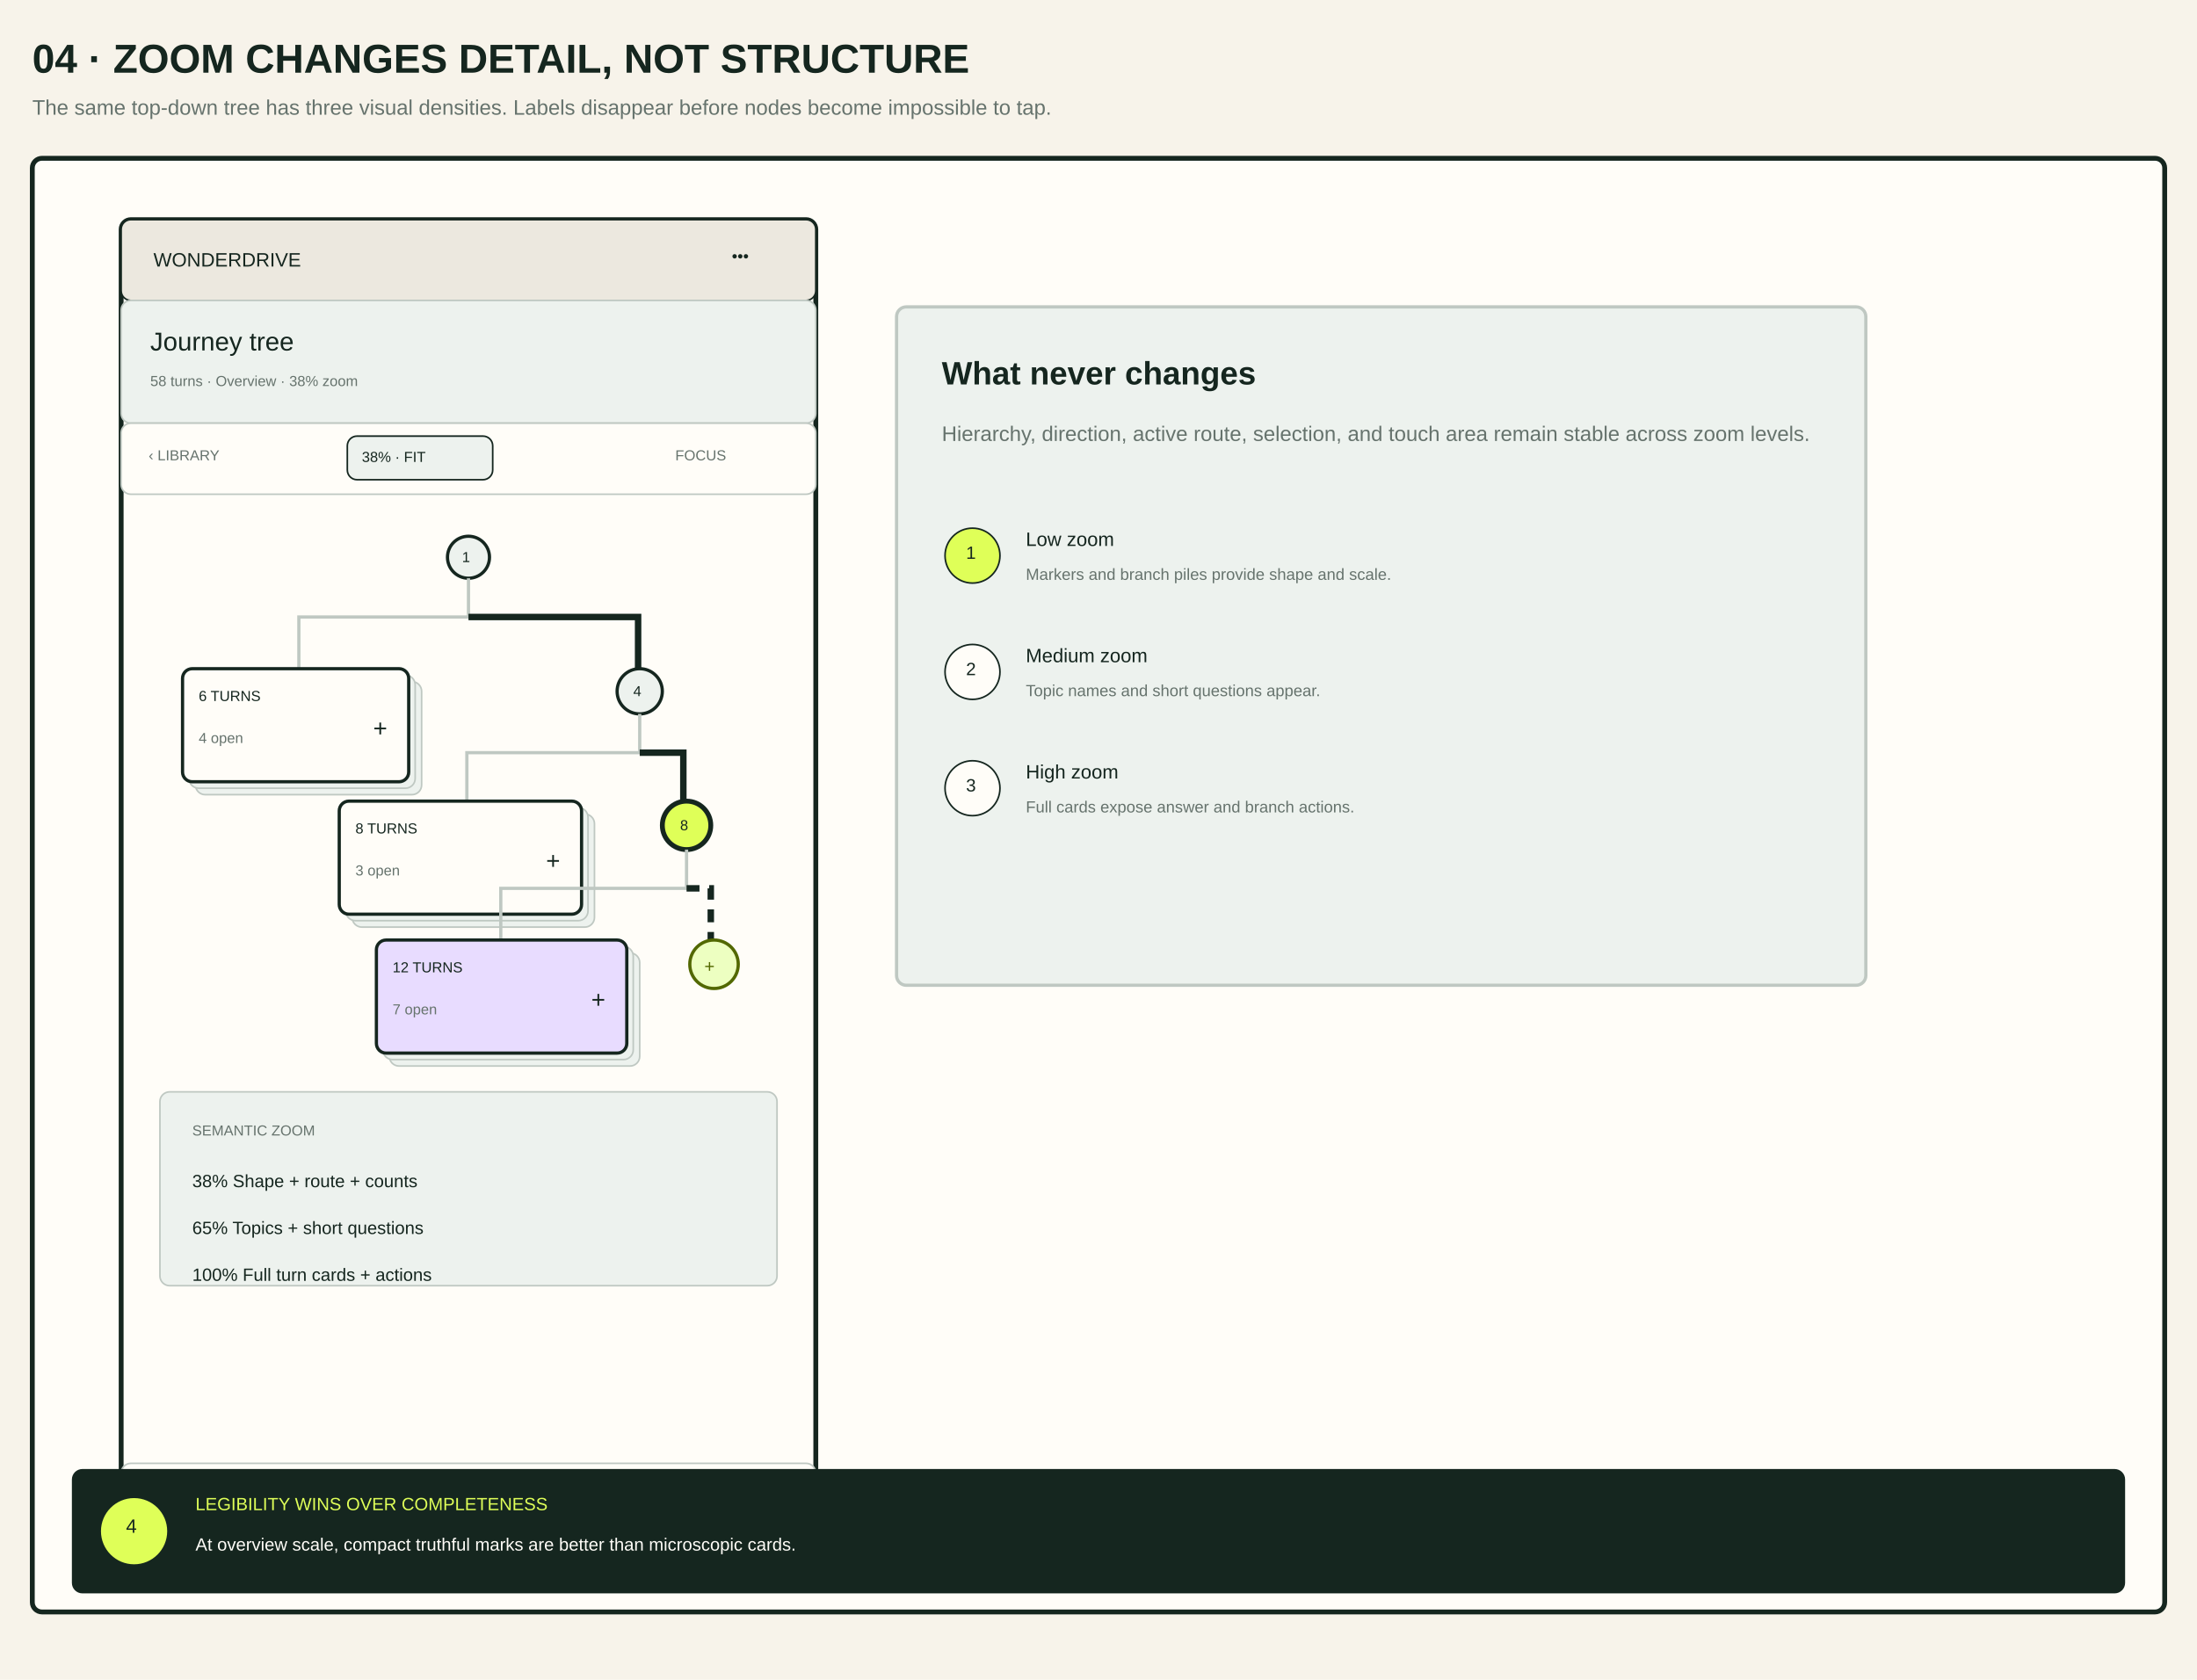
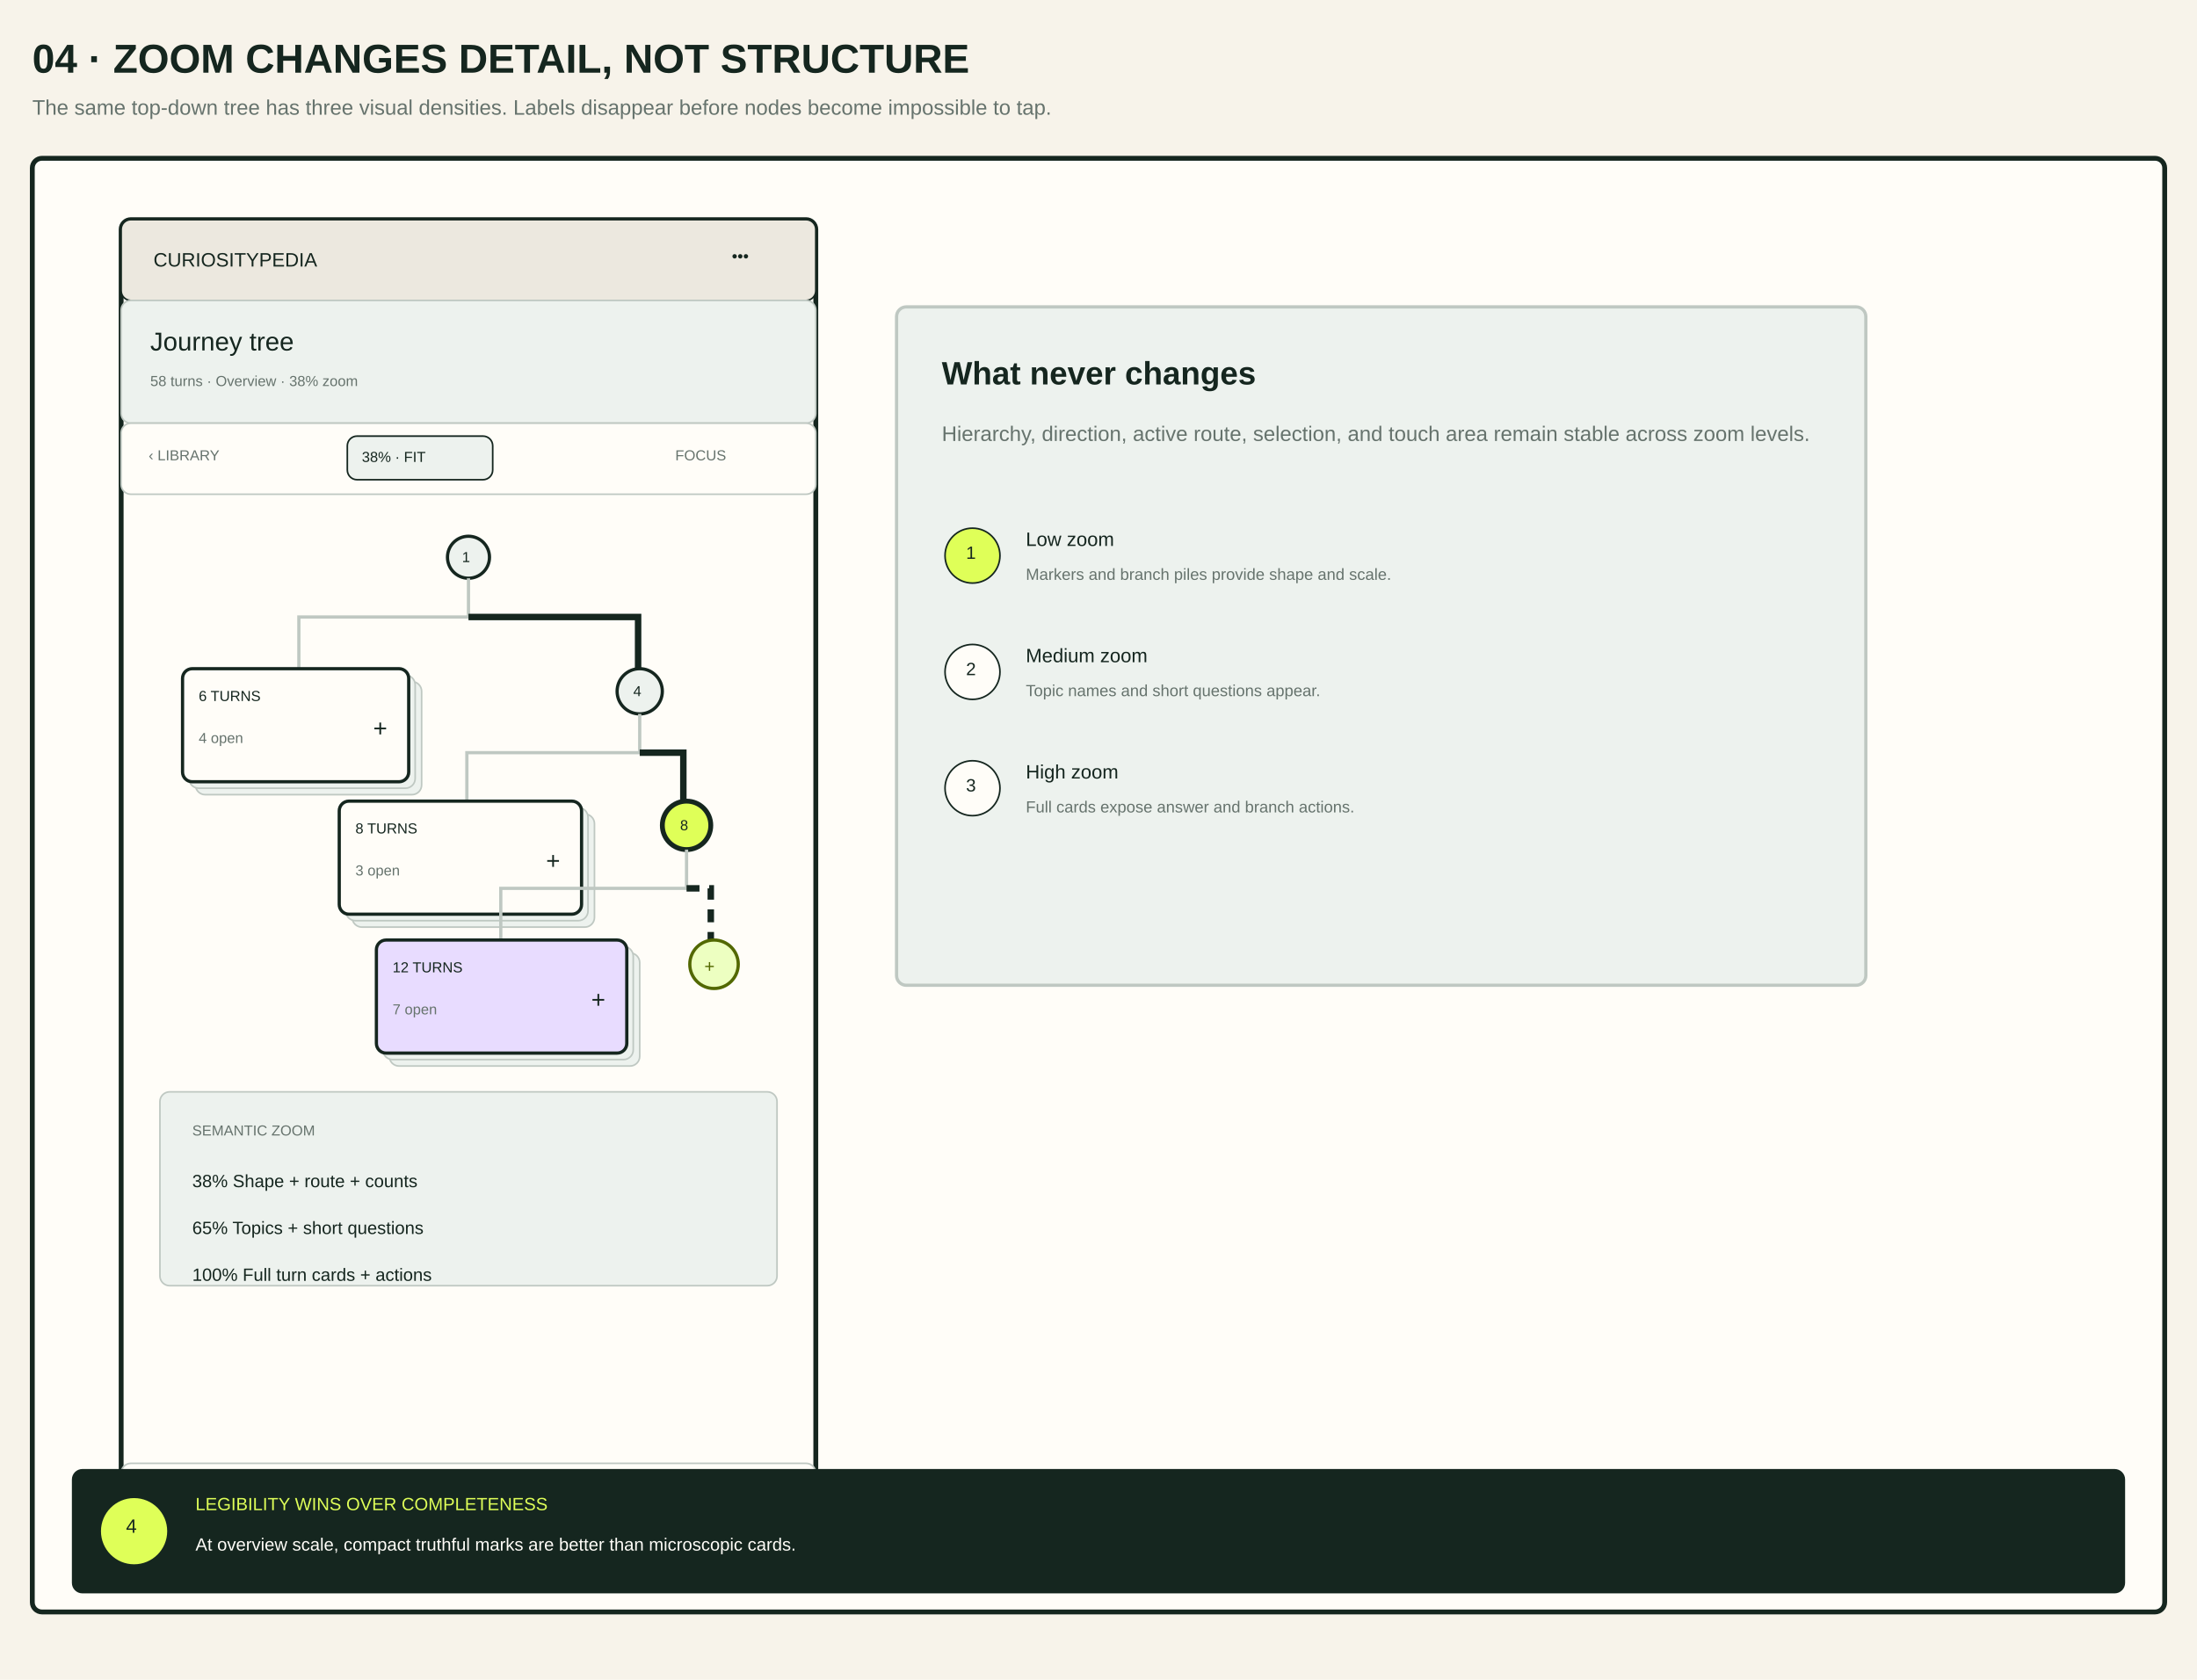
<svg xmlns="http://www.w3.org/2000/svg" width="1360" height="1040" viewBox="0 0 1360 1040">
  <rect width="1360" height="1040" fill="#f7f3ea" />
  <style>text{font-family:Arial,Helvetica,sans-serif}</style>
  <g transform="translate(-1400 -1065)">
    <text x="1420" y="1110" fill="#15261f" font-size="25" font-weight="600" opacity="1">
      <tspan x="1420" dy="0">04 · ZOOM CHANGES DETAIL, NOT STRUCTURE</tspan>
    </text>
    <text x="1420" y="1136" fill="#66736d" font-size="13" font-weight="500" opacity="1">
      <tspan x="1420" dy="0">The same top-down tree has three visual densities. Labels disappear before nodes become impossible to tap.</tspan>
    </text>
    <rect x="1420" y="1163" width="1320" height="900" rx="6" fill="#fffdf8" stroke="#15261f" stroke-width="3" opacity="1" />
    <rect x="1475" y="1201" width="430" height="820" rx="6" fill="#fffdf8" stroke="#15261f" stroke-width="3" opacity="1" />
    <rect x="1475" y="1201" width="430" height="50" rx="6" fill="#ece8df" stroke="#15261f" stroke-width="1" opacity="1" />
    <text x="1495" y="1230" fill="#15261f" font-size="12" font-weight="500" opacity="1">
-       <tspan x="1495" dy="0">WONDERDRIVE</tspan>
+       <tspan x="1495" dy="0">CURIOSITYPEDIA</tspan>
    </text>
    <text x="1853" y="1227" fill="#15261f" font-size="10" font-weight="500" opacity="1">
      <tspan x="1853" dy="0">•••</tspan>
    </text>
    <rect x="1475" y="1251" width="430" height="76" rx="6" fill="#edf2ee" stroke="#bfc8c2" stroke-width="1" opacity="1" />
    <text x="1493" y="1282" fill="#15261f" font-size="16" font-weight="500" opacity="1">
      <tspan x="1493" dy="0">Journey tree</tspan>
    </text>
    <text x="1493" y="1304" fill="#66736d" font-size="9" font-weight="500" opacity="1">
      <tspan x="1493" dy="0">58 turns · Overview · 38% zoom</tspan>
    </text>
    <rect x="1475" y="1327" width="430" height="44" rx="6" fill="#fffdf8" stroke="#bfc8c2" stroke-width="1" opacity="1" />
    <text x="1492" y="1350" fill="#66736d" font-size="9" font-weight="500" opacity="1">
      <tspan x="1492" dy="0">‹ LIBRARY</tspan>
    </text>
    <rect x="1615" y="1335" width="90" height="27" rx="6" fill="#edf2ee" stroke="#15261f" stroke-width="1" opacity="1" />
    <text x="1624" y="1351" fill="#15261f" font-size="9" font-weight="500" opacity="1">
      <tspan x="1624" dy="0">38% · FIT</tspan>
    </text>
    <text x="1818" y="1350" fill="#66736d" font-size="9" font-weight="500" opacity="1">
      <tspan x="1818" dy="0">FOCUS</tspan>
    </text>
    <ellipse cx="1690" cy="1410" rx="13" ry="13" fill="#edf2ee" stroke="#15261f" stroke-width="2" opacity="1" />
    <text x="1686" y="1413" fill="#15261f" font-size="9" font-weight="500" opacity="1">
      <tspan x="1686" dy="0">1</tspan>
    </text>
    <polyline points="1690,1423 1690,1447 1585,1447 1585,1479" fill="none" stroke="#bfc8c2" stroke-width="2" opacity="1" />
    <polyline points="1690,1447 1795,1447 1795,1479" fill="none" stroke="#15261f" stroke-width="4" opacity="1" />
    <rect x="1521" y="1487" width="140" height="70" rx="6" fill="#edf2ee" stroke="#bfc8c2" stroke-width="1" opacity="1" />
    <rect x="1517" y="1483" width="140" height="70" rx="6" fill="#edf2ee" stroke="#bfc8c2" stroke-width="1" opacity="1" />
    <rect x="1513" y="1479" width="140" height="70" rx="6" fill="#fffdf8" stroke="#15261f" stroke-width="2" opacity="1" />
    <text x="1523" y="1499" fill="#15261f" font-size="9" font-weight="500" opacity="1">
      <tspan x="1523" dy="0">6 TURNS</tspan>
    </text>
    <text x="1523" y="1525" fill="#66736d" font-size="9" font-weight="500" opacity="1">
      <tspan x="1523" dy="0">4 open</tspan>
    </text>
    <text x="1631" y="1521" fill="#15261f" font-size="15" font-weight="500" opacity="1">
      <tspan x="1631" dy="0">+</tspan>
    </text>
    <ellipse cx="1796" cy="1493" rx="14" ry="14" fill="#edf2ee" stroke="#15261f" stroke-width="2" opacity="1" />
    <text x="1792" y="1496" fill="#15261f" font-size="9" font-weight="500" opacity="1">
      <tspan x="1792" dy="0">4</tspan>
    </text>
    <polyline points="1796,1507 1796,1531 1689,1531 1689,1561" fill="none" stroke="#bfc8c2" stroke-width="2" opacity="1" />
    <polyline points="1796,1531 1823,1531 1823,1561" fill="none" stroke="#15261f" stroke-width="4" opacity="1" />
    <rect x="1618" y="1569" width="150" height="70" rx="6" fill="#edf2ee" stroke="#bfc8c2" stroke-width="1" opacity="1" />
    <rect x="1614" y="1565" width="150" height="70" rx="6" fill="#edf2ee" stroke="#bfc8c2" stroke-width="1" opacity="1" />
    <rect x="1610" y="1561" width="150" height="70" rx="6" fill="#fffdf8" stroke="#15261f" stroke-width="2" opacity="1" />
    <text x="1620" y="1581" fill="#15261f" font-size="9" font-weight="500" opacity="1">
      <tspan x="1620" dy="0">8 TURNS</tspan>
    </text>
    <text x="1620" y="1607" fill="#66736d" font-size="9" font-weight="500" opacity="1">
      <tspan x="1620" dy="0">3 open</tspan>
    </text>
    <text x="1738" y="1603" fill="#15261f" font-size="15" font-weight="500" opacity="1">
      <tspan x="1738" dy="0">+</tspan>
    </text>
    <ellipse cx="1825" cy="1576" rx="15" ry="15" fill="#dfff58" stroke="#15261f" stroke-width="3" opacity="1" />
    <text x="1821" y="1579" fill="#15261f" font-size="9" font-weight="500" opacity="1">
      <tspan x="1821" dy="0">8</tspan>
    </text>
    <polyline points="1825,1591 1825,1615 1710,1615 1710,1647" fill="none" stroke="#bfc8c2" stroke-width="2" opacity="1" />
    <polyline points="1825,1615 1840,1615 1840,1647" fill="none" stroke="#15261f" stroke-width="4" opacity="1" stroke-dasharray="8 6" />
    <rect x="1641" y="1655" width="155" height="70" rx="6" fill="#edf2ee" stroke="#bfc8c2" stroke-width="1" opacity="1" />
    <rect x="1637" y="1651" width="155" height="70" rx="6" fill="#edf2ee" stroke="#bfc8c2" stroke-width="1" opacity="1" />
    <rect x="1633" y="1647" width="155" height="70" rx="6" fill="#e8dcff" stroke="#15261f" stroke-width="2" opacity="1" />
    <text x="1643" y="1667" fill="#15261f" font-size="9" font-weight="500" opacity="1">
      <tspan x="1643" dy="0">12 TURNS</tspan>
    </text>
    <text x="1643" y="1693" fill="#66736d" font-size="9" font-weight="500" opacity="1">
      <tspan x="1643" dy="0">7 open</tspan>
    </text>
    <text x="1766" y="1689" fill="#15261f" font-size="15" font-weight="500" opacity="1">
      <tspan x="1766" dy="0">+</tspan>
    </text>
    <ellipse cx="1842" cy="1662" rx="15" ry="15" fill="#edffc1" stroke="#526800" stroke-width="2" opacity="1" />
    <text x="1836" y="1667" fill="#526800" font-size="11" font-weight="500" opacity="1">
      <tspan x="1836" dy="0">+</tspan>
    </text>
    <rect x="1499" y="1741" width="382" height="120" rx="6" fill="#edf2ee" stroke="#bfc8c2" stroke-width="1" opacity="1" />
    <text x="1519" y="1768" fill="#66736d" font-size="9" font-weight="500" opacity="1">
      <tspan x="1519" dy="0">SEMANTIC ZOOM</tspan>
    </text>
    <text x="1519" y="1800" fill="#15261f" font-size="11" font-weight="500" opacity="1">
      <tspan x="1519" dy="0">38%  Shape + route + counts</tspan>
    </text>
    <text x="1519" y="1829" fill="#15261f" font-size="11" font-weight="500" opacity="1">
      <tspan x="1519" dy="0">65%  Topics + short questions</tspan>
    </text>
    <text x="1519" y="1858" fill="#15261f" font-size="11" font-weight="500" opacity="1">
      <tspan x="1519" dy="0">100% Full turn cards + actions</tspan>
    </text>
    <rect x="1475" y="1971" width="430" height="50" rx="6" fill="#fffdf8" stroke="#bfc8c2" stroke-width="1" opacity="1" />
    <text x="1510" y="2001" fill="#15261f" font-size="12" font-weight="500" opacity="1">
      <tspan x="1510" dy="0">−</tspan>
    </text>
    <text x="1630" y="1998" fill="#15261f" font-size="9" font-weight="500" opacity="1">
      <tspan x="1630" dy="0">FIT WIDTH</tspan>
    </text>
    <text x="1815" y="2001" fill="#15261f" font-size="12" font-weight="500" opacity="1">
      <tspan x="1815" dy="0">+</tspan>
    </text>
    <rect x="1955" y="1255" width="600" height="420" rx="6" fill="#edf2ee" stroke="#bfc8c2" stroke-width="2" opacity="1" />
    <text x="1983" y="1303" fill="#15261f" font-size="20" font-weight="600" opacity="1">
      <tspan x="1983" dy="0">What never changes</tspan>
    </text>
    <text x="1983" y="1338" fill="#66736d" font-size="13" font-weight="500" opacity="1">
      <tspan x="1983" dy="0">Hierarchy, direction, active route, selection, and touch area remain stable across zoom levels.</tspan>
    </text>
    <ellipse cx="2002" cy="1409" rx="17" ry="17" fill="#dfff58" stroke="#15261f" stroke-width="1" opacity="1" />
    <text x="1998" y="1411" fill="#15261f" font-size="11" font-weight="500" opacity="1">
      <tspan x="1998" dy="0">1</tspan>
    </text>
    <text x="2035" y="1403" fill="#15261f" font-size="12" font-weight="500" opacity="1">
      <tspan x="2035" dy="0">Low zoom</tspan>
    </text>
    <text x="2035" y="1424" fill="#66736d" font-size="10" font-weight="500" opacity="1">
      <tspan x="2035" dy="0">Markers and branch piles provide shape and scale.</tspan>
    </text>
    <ellipse cx="2002" cy="1481" rx="17" ry="17" fill="#fffdf8" stroke="#15261f" stroke-width="1" opacity="1" />
    <text x="1998" y="1483" fill="#15261f" font-size="11" font-weight="500" opacity="1">
      <tspan x="1998" dy="0">2</tspan>
    </text>
    <text x="2035" y="1475" fill="#15261f" font-size="12" font-weight="500" opacity="1">
      <tspan x="2035" dy="0">Medium zoom</tspan>
    </text>
    <text x="2035" y="1496" fill="#66736d" font-size="10" font-weight="500" opacity="1">
      <tspan x="2035" dy="0">Topic names and short questions appear.</tspan>
    </text>
    <ellipse cx="2002" cy="1553" rx="17" ry="17" fill="#fffdf8" stroke="#15261f" stroke-width="1" opacity="1" />
    <text x="1998" y="1555" fill="#15261f" font-size="11" font-weight="500" opacity="1">
      <tspan x="1998" dy="0">3</tspan>
    </text>
    <text x="2035" y="1547" fill="#15261f" font-size="12" font-weight="500" opacity="1">
      <tspan x="2035" dy="0">High zoom</tspan>
    </text>
    <text x="2035" y="1568" fill="#66736d" font-size="10" font-weight="500" opacity="1">
      <tspan x="2035" dy="0">Full cards expose answer and branch actions.</tspan>
    </text>
    <rect x="1445" y="1975" width="1270" height="76" rx="6" fill="#15261f" stroke="#15261f" stroke-width="1" opacity="1" />
    <ellipse cx="1483" cy="2013" rx="20" ry="20" fill="#dfff58" stroke="#dfff58" stroke-width="1" opacity="1" />
    <text x="1478" y="2014" fill="#15261f" font-size="12" font-weight="500" opacity="1">
      <tspan x="1478" dy="0">4</tspan>
    </text>
    <text x="1521" y="2000" fill="#dfff58" font-size="11" font-weight="500" opacity="1">
      <tspan x="1521" dy="0">LEGIBILITY WINS OVER COMPLETENESS</tspan>
    </text>
    <text x="1521" y="2025" fill="#fffdf8" font-size="11" font-weight="500" opacity="1">
      <tspan x="1521" dy="0">At overview scale, compact truthful marks are better than microscopic cards.</tspan>
    </text>
  </g>
</svg>
